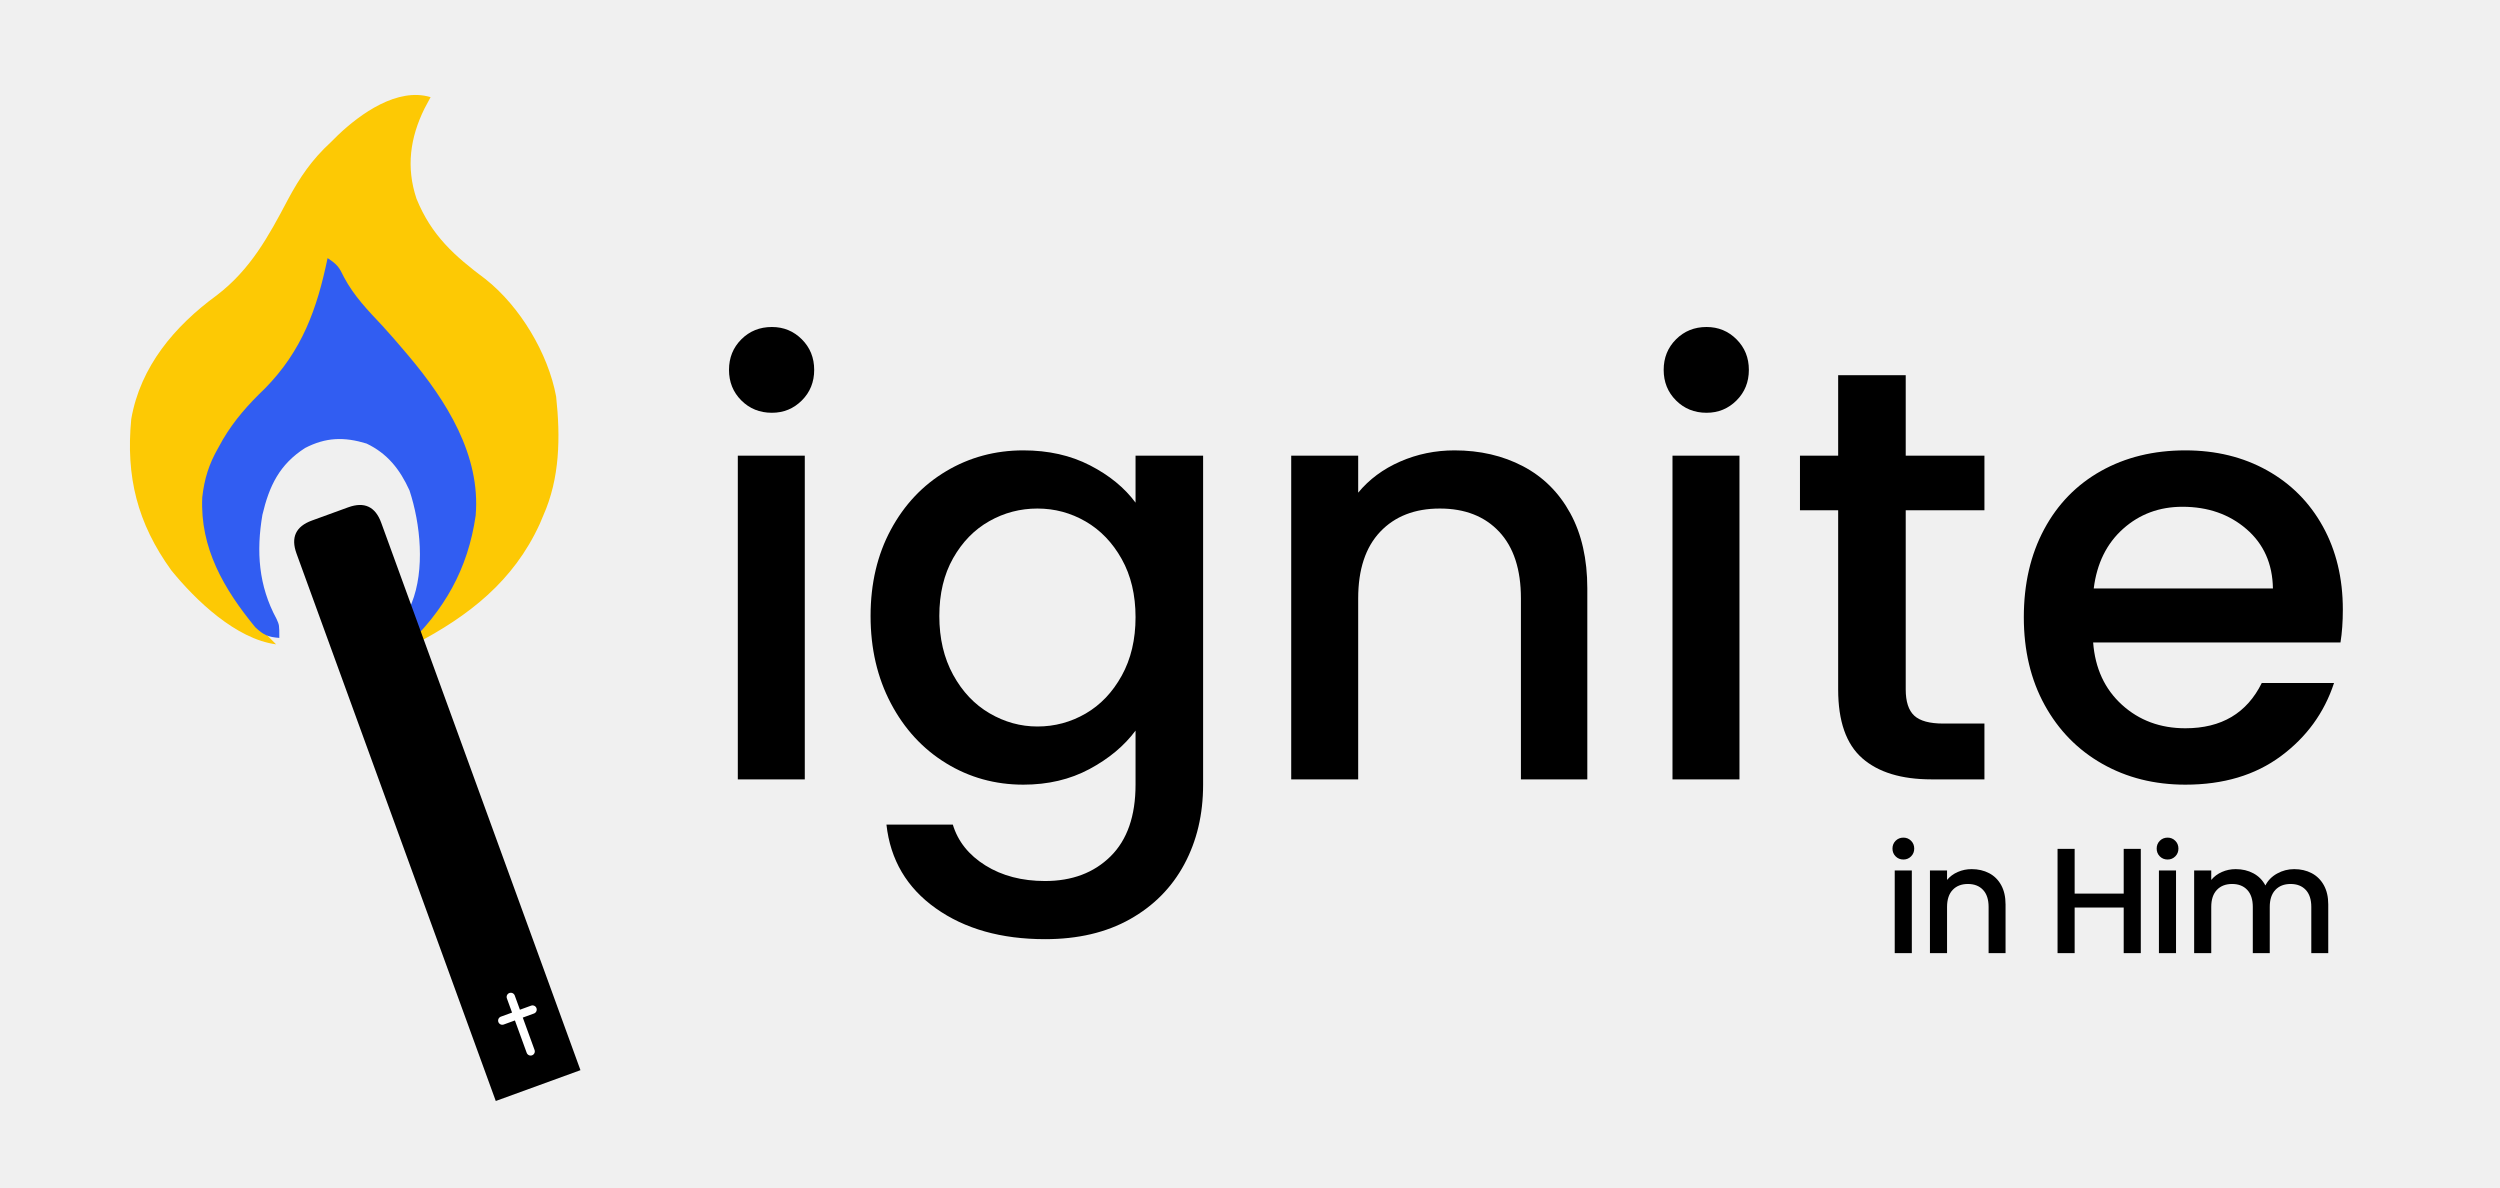
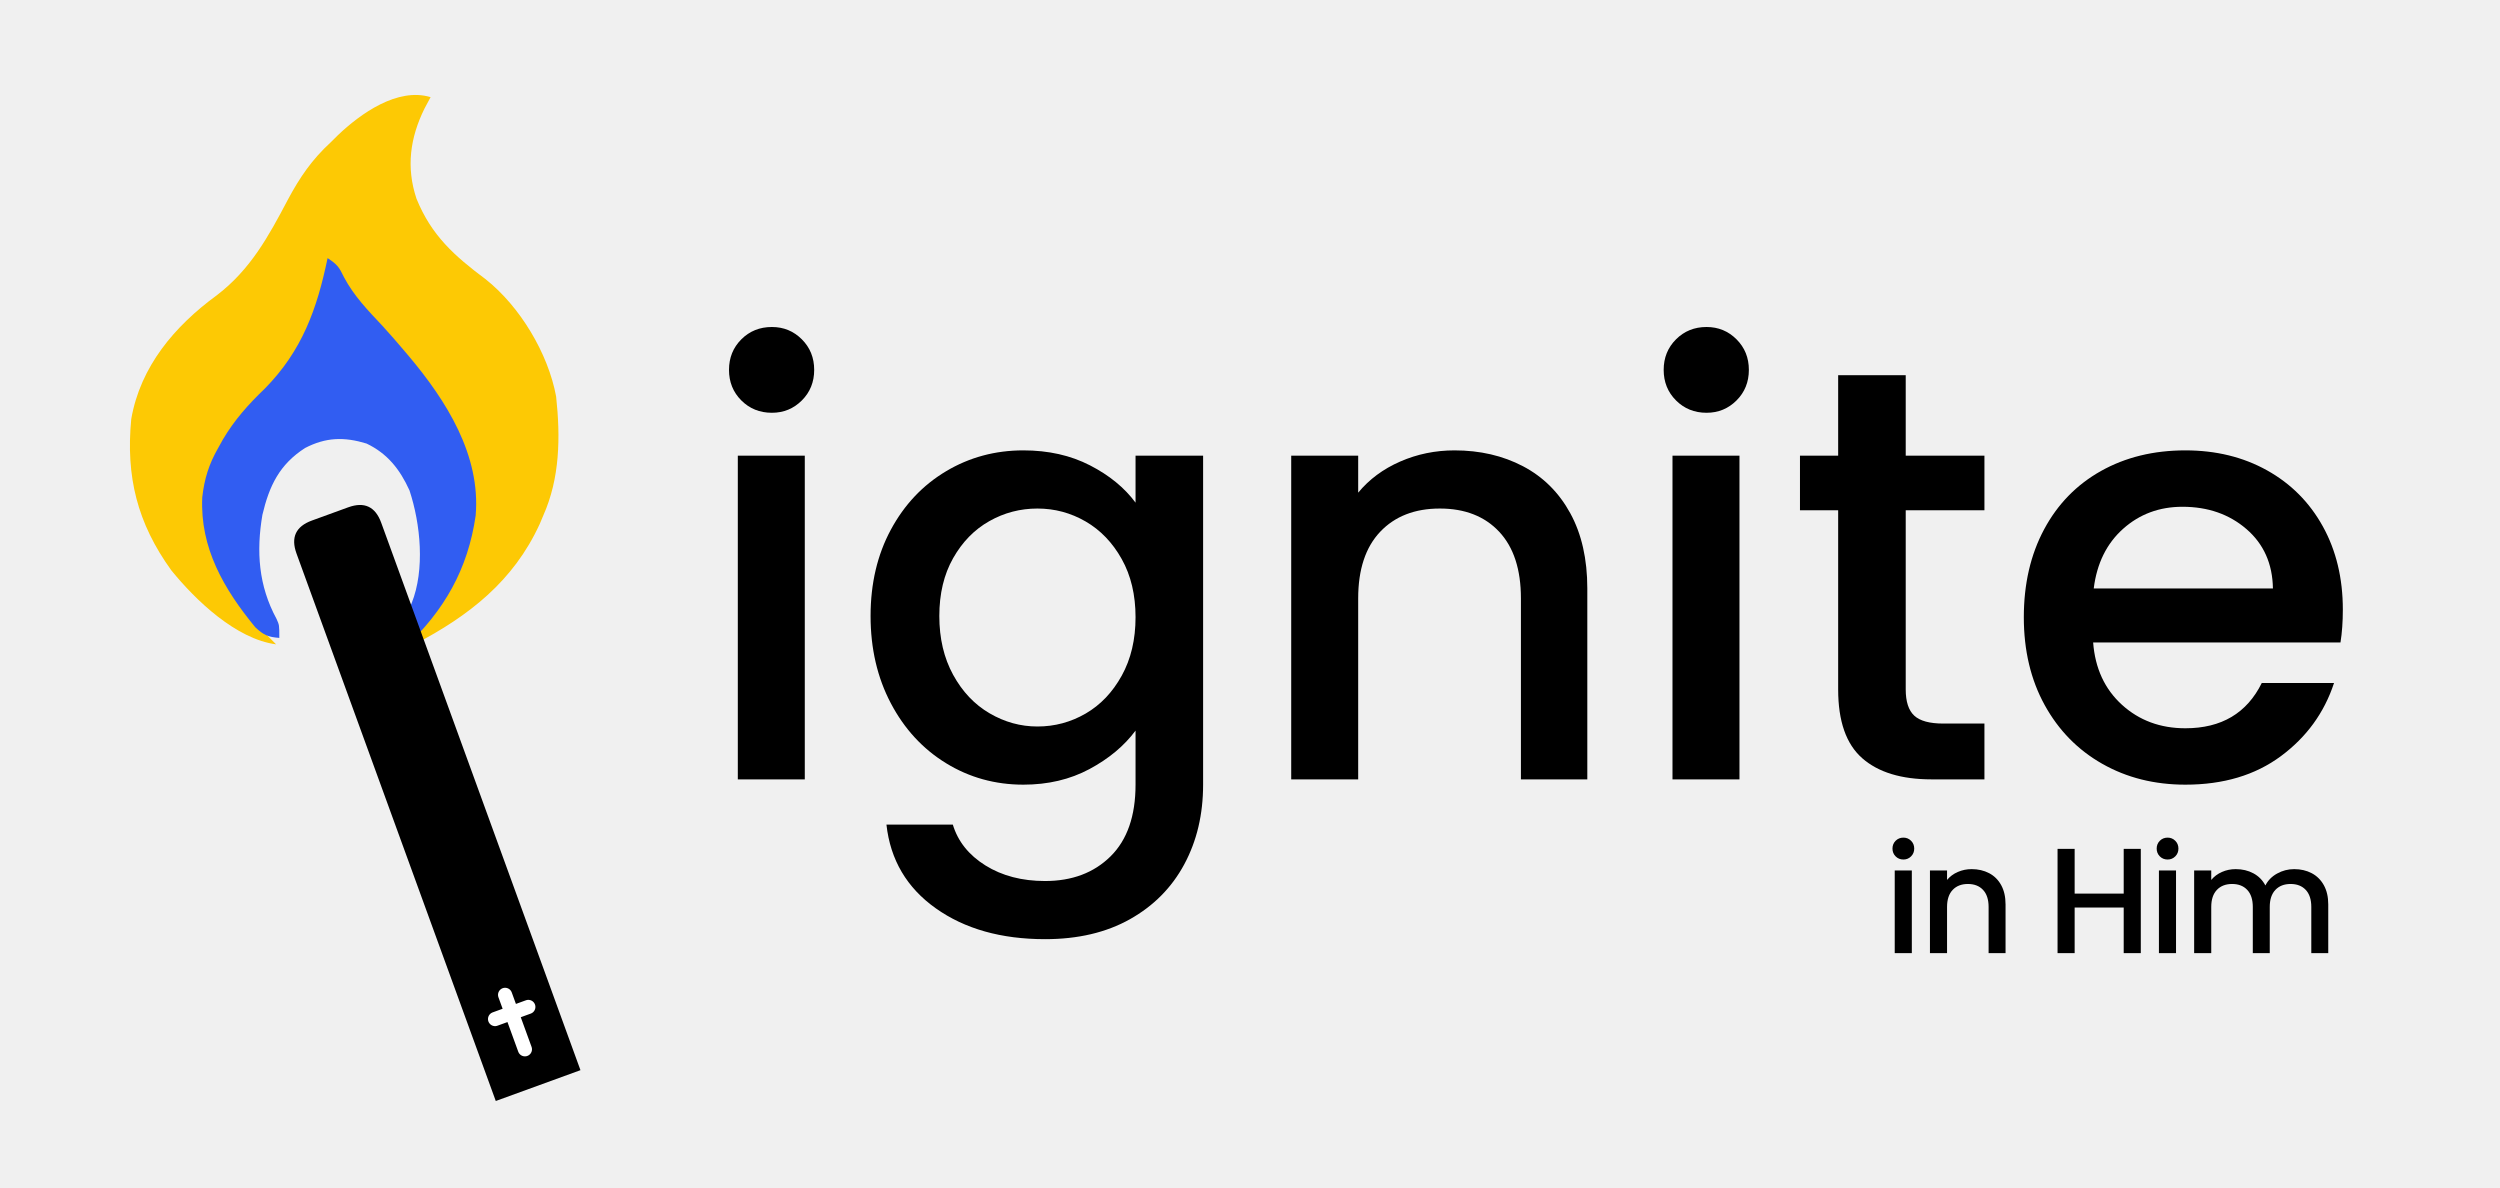
<svg xmlns="http://www.w3.org/2000/svg" xmlns:xlink="http://www.w3.org/1999/xlink" viewBox="0 0 800 380" role="img" aria-label="Ignite in Him original logo with a subtle white cross in the flame">
  <defs>
    <g id="row0-matchstick">
      <path d="M0 0C-.619 1.155-1.237 2.31-1.875 3.5-6.378 12.601-7.647 21.801-4.375 31.562.264 42.975 7.375 49.313 17.137 56.594 27.793 65.067 36.52 79.588 39 93 40.349 105.562 40.205 118.328 35 130 34.638 130.861 34.276 131.722 33.902 132.609 25.75 150.407 11.887 161.164-5 170-5 166.335-4.355 166.034-1.875 163.5 7.614 153.014 13.461 138.467 13.215 124.285 11.396 104.942.613 89.584-12.289 75.918-19.244 68.432-26.536 60.269-31 51-31.268 52.221-31.536 53.441-31.812 54.699-35.507 70.595-41.908 81.233-53.164 93.004-62.277 102.548-69.765 113.416-70.066 126.996-69.375 144.456-60.1 158.078-48 170-60.45 168.343-72.979 156.338-80.566 146.988-91.146 132.315-94.716 117.847-93 100-90.152 83.671-79.532 71.134-66.438 61.562-56.021 53.621-50.372 43.304-44.398 31.948-40.659 24.943-36.885 19.402-31 14-30.273 13.279-29.546 12.559-28.797 11.816-21.744 5.096-10.243-3.114 0 0Z" fill="#FDC904" transform="translate(93 3)" />
      <path d="M0 0C3.108 2.072 3.583 2.802 5.125 6 8.218 11.803 12.516 16.243 17 21 19.391 23.62 21.712 26.289 24 29 24.415 29.49 24.831 29.979 25.259 30.483 36.848 44.264 47.616 61.204 46 80 43.602 96.667 36.219 109.544 24 121 23.01 120.67 22.02 120.34 21 120 22.366 115.561 24.118 111.436 26.098 107.246 30.29 96.81 28.885 82.588 25.441 72.172 22.49 65.677 18.619 60.724 12.098 57.617 5.173 55.496-.543 55.652-7 59-14.969 64.129-18.122 70.756-20.25 79.75-22.191 91.146-21.455 101.782-15.867 112.09-15 114-15 114-15 118-18.504 117.731-19.856 117.135-22.465 114.699-32.165 102.884-39.673 90.12-38.938 74.312-38.286 68.544-36.874 64.02-34 59-33.515 58.127-33.031 57.255-32.531 56.355-28.878 50.195-24.64 45.476-19.492 40.531-7.882 28.739-3.274 15.766 0 0Z" fill="#315DF2" transform="translate(61 53)" />
      <path d="M113.250 314.873L51.344 144.788Q48.608 137.271 56.126 134.535L67.402 130.430Q74.920 127.694 77.656 135.212L139.561 305.296Z" fill="#000" />
-       <path d="M117.922 282.543L124.078 299.457 M115.275 289.891L124.672 286.471" fill="none" stroke="#FFFFFF" stroke-width="2.6" stroke-opacity="1" stroke-linecap="round" stroke-linejoin="round" />
+       <path d="M116.145 281.894L122.301 298.808 M113.029 289.413L123.365 285.651" fill="none" stroke="#FFFFFF" stroke-width="4.4" stroke-opacity="1" stroke-linecap="round" stroke-linejoin="round" />
    </g>
    <g id="row0-g-i">
      <path d="M26.602-124.801C22.465-124.801 19-126.199 16.199-129 13.398-131.801 12-135.266 12-139.398 12-143.535 13.398-147 16.199-149.801 19-152.602 22.465-154 26.602-154 30.602-154 34-152.602 36.801-149.801 39.602-147 41-143.535 41-139.398 41-135.266 39.602-131.801 36.801-129 34-126.199 30.602-124.801 26.602-124.801ZM37.801-110.199V0H15V-110.199Z" />
    </g>
    <g id="row0-g-g">
      <path d="M59.398-112C67.934-112 75.5-110.301 82.102-106.898 88.699-103.5 93.867-99.266 97.602-94.199V-110.199H120.602V1.801C120.602 11.934 118.465 20.965 114.199 28.898 109.934 36.832 103.766 43.066 95.699 47.602 87.633 52.133 78 54.398 66.801 54.398 51.867 54.398 39.465 50.898 29.602 43.898 19.734 36.898 14.133 27.398 12.801 15.398H35.398C37.133 21.133 40.832 25.766 46.5 29.301 52.168 32.832 58.934 34.602 66.801 34.602 76 34.602 83.434 31.801 89.102 26.199 94.766 20.602 97.602 12.465 97.602 1.801V-16.602C93.734-11.398 88.5-7.035 81.898-3.5 75.301.035 67.801 1.801 59.398 1.801 49.801 1.801 41.035-.633 33.102-5.5 25.168-10.367 18.898-17.168 14.301-25.898 9.699-34.633 7.398-44.535 7.398-55.602 7.398-66.668 9.699-76.465 14.301-85 18.898-93.535 25.168-100.168 33.102-104.898 41.035-109.633 49.801-112 59.398-112ZM97.602-55.199C97.602-62.801 96.035-69.398 92.898-75 89.766-80.602 85.668-84.867 80.602-87.801 75.535-90.734 70.066-92.199 64.199-92.199 58.332-92.199 52.867-90.766 47.801-87.898 42.734-85.035 38.633-80.832 35.5-75.301 32.367-69.766 30.801-63.199 30.801-55.602 30.801-48 32.367-41.332 35.5-35.602 38.633-29.867 42.766-25.5 47.898-22.5 53.035-19.5 58.465-18 64.199-18 70.066-18 75.535-19.465 80.602-22.398 85.668-25.332 89.766-29.633 92.898-35.301 96.035-40.965 97.602-47.602 97.602-55.199Z" />
    </g>
    <g id="row0-g-n">
      <path d="M70.602-112C79.266-112 87.035-110.199 93.898-106.602 100.766-103 106.133-97.668 110-90.602 113.867-83.535 115.801-75 115.801-65V0H93.199V-61.602C93.199-71.465 90.734-79.035 85.801-84.301 80.867-89.566 74.133-92.199 65.602-92.199 57.066-92.199 50.301-89.566 45.301-84.301 40.301-79.035 37.801-71.465 37.801-61.602V0H15V-110.199H37.801V-97.602C41.535-102.133 46.301-105.668 52.102-108.199 57.898-110.734 64.066-112 70.602-112Z" />
    </g>
    <g id="row0-g-t">
      <path d="M41.602-91.602V-30.602C41.602-26.465 42.566-23.5 44.5-21.699 46.434-19.898 49.734-19 54.398-19H68.398V0H50.398C40.133 0 32.266-2.398 26.801-7.199 21.332-12 18.602-19.801 18.602-30.602V-91.602H5.602V-110.199H18.602V-137.602H41.602V-110.199H68.398V-91.602Z" />
    </g>
    <g id="row0-g-e">
      <path d="M116-57.801C116-53.668 115.734-49.934 115.199-46.602H31C31.668-37.801 34.934-30.734 40.801-25.398 46.668-20.066 53.867-17.398 62.398-17.398 74.668-17.398 83.332-22.535 88.398-32.801H113C109.668-22.668 103.633-14.367 94.898-7.898 86.168-1.434 75.332 1.801 62.398 1.801 51.867 1.801 42.434-.566 34.102-5.301 25.766-10.035 19.234-16.699 14.5-25.301 9.766-33.898 7.398-43.867 7.398-55.199 7.398-66.535 9.699-76.5 14.301-85.102 18.898-93.699 25.367-100.332 33.699-105 42.035-109.668 51.602-112 62.398-112 72.801-112 82.066-109.734 90.199-105.199 98.332-100.668 104.668-94.301 109.199-86.102 113.734-77.898 116-68.465 116-57.801ZM92.199-65C92.066-73.398 89.066-80.133 83.199-85.199 77.332-90.266 70.066-92.801 61.398-92.801 53.535-92.801 46.801-90.301 41.199-85.301 35.602-80.301 32.266-73.535 31.199-65Z" />
    </g>
    <g id="row0-wordmark">
      <use xlink:href="#row0-g-i" x="0" y="210" />
      <use xlink:href="#row0-g-g" x="52.797" y="210" />
      <use xlink:href="#row0-g-n" x="188.391" y="210" />
      <use xlink:href="#row0-g-i" x="318.188" y="210" />
      <use xlink:href="#row0-g-t" x="370.984" y="210" />
      <use xlink:href="#row0-g-e" x="445.391" y="210" />
    </g>
  </defs>
  <use xlink:href="#row0-matchstick" transform="translate(42 28) scale(1.03)" />
  <g transform="translate(222 52) scale(.94)" fill="#000">
    <use xlink:href="#row0-g-i" x="0" y="210" />
    <use xlink:href="#row0-g-g" x="52.797" y="210" />
    <use xlink:href="#row0-g-n" x="188.391" y="210" />
    <use xlink:href="#row0-g-i" x="318.188" y="210" />
    <use xlink:href="#row0-g-t" x="370.984" y="210" />
    <use xlink:href="#row0-g-e" x="445.391" y="210" />
  </g>
  <path d="M609.096 275.048Q607.608 275.048 606.600 274.040Q605.592 273.032 605.592 271.544Q605.592 270.056 606.600 269.048Q607.608 268.040 609.096 268.040Q610.536 268.040 611.544 269.048Q612.552 270.056 612.552 271.544Q612.552 273.032 611.544 274.040Q610.536 275.048 609.096 275.048ZM611.784 278.552L611.784 305.000L606.312 305.000L606.312 278.552ZM630.928 278.120Q634.048 278.120 636.520 279.416Q638.992 280.712 640.384 283.256Q641.776 285.800 641.776 289.400L641.776 305.000L636.352 305.000L636.352 290.216Q636.352 286.664 634.576 284.768Q632.800 282.872 629.728 282.872Q626.656 282.872 624.856 284.768Q623.056 286.664 623.056 290.216L623.056 305.000L617.584 305.000L617.584 278.552L623.056 278.552L623.056 281.576Q624.400 279.944 626.488 279.032Q628.576 278.120 630.928 278.120ZM685.056 271.640L685.056 305.000L679.584 305.000L679.584 290.408L663.888 290.408L663.888 305.000L658.416 305.000L658.416 271.640L663.888 271.640L663.888 285.944L679.584 285.944L679.584 271.640ZM693.640 275.048Q692.152 275.048 691.144 274.040Q690.136 273.032 690.136 271.544Q690.136 270.056 691.144 269.048Q692.152 268.040 693.640 268.040Q695.080 268.040 696.088 269.048Q697.096 270.056 697.096 271.544Q697.096 273.032 696.088 274.040Q695.080 275.048 693.640 275.048ZM696.328 278.552L696.328 305.000L690.856 305.000L690.856 278.552ZM734.144 278.120Q737.264 278.120 739.736 279.416Q742.208 280.712 743.624 283.256Q745.040 285.800 745.040 289.400L745.040 305.000L739.616 305.000L739.616 290.216Q739.616 286.664 737.840 284.768Q736.064 282.872 732.992 282.872Q729.920 282.872 728.120 284.768Q726.320 286.664 726.320 290.216L726.320 305.000L720.896 305.000L720.896 290.216Q720.896 286.664 719.120 284.768Q717.344 282.872 714.272 282.872Q711.200 282.872 709.400 284.768Q707.600 286.664 707.600 290.216L707.600 305.000L702.128 305.000L702.128 278.552L707.600 278.552L707.600 281.576Q708.944 279.944 711.008 279.032Q713.072 278.120 715.424 278.120Q718.592 278.120 721.088 279.464Q723.584 280.808 724.928 283.352Q726.128 280.952 728.672 279.536Q731.216 278.120 734.144 278.120Z" fill="#000" />
</svg>
